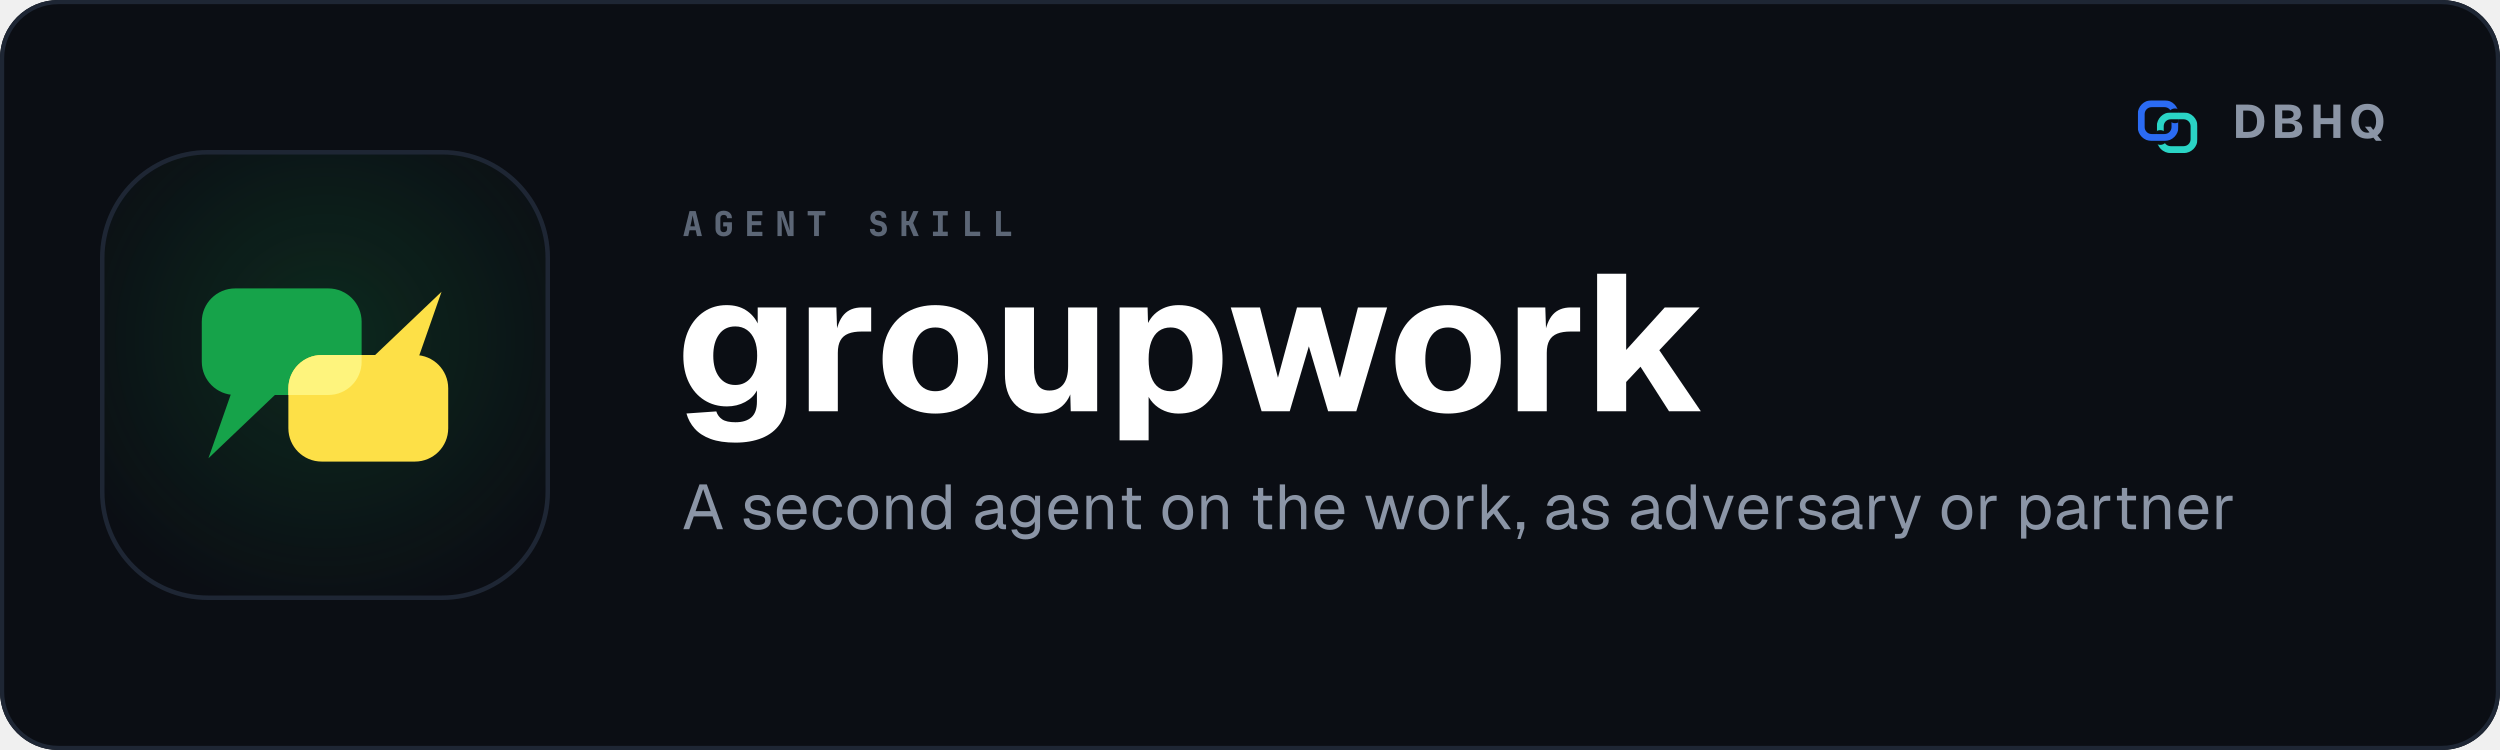
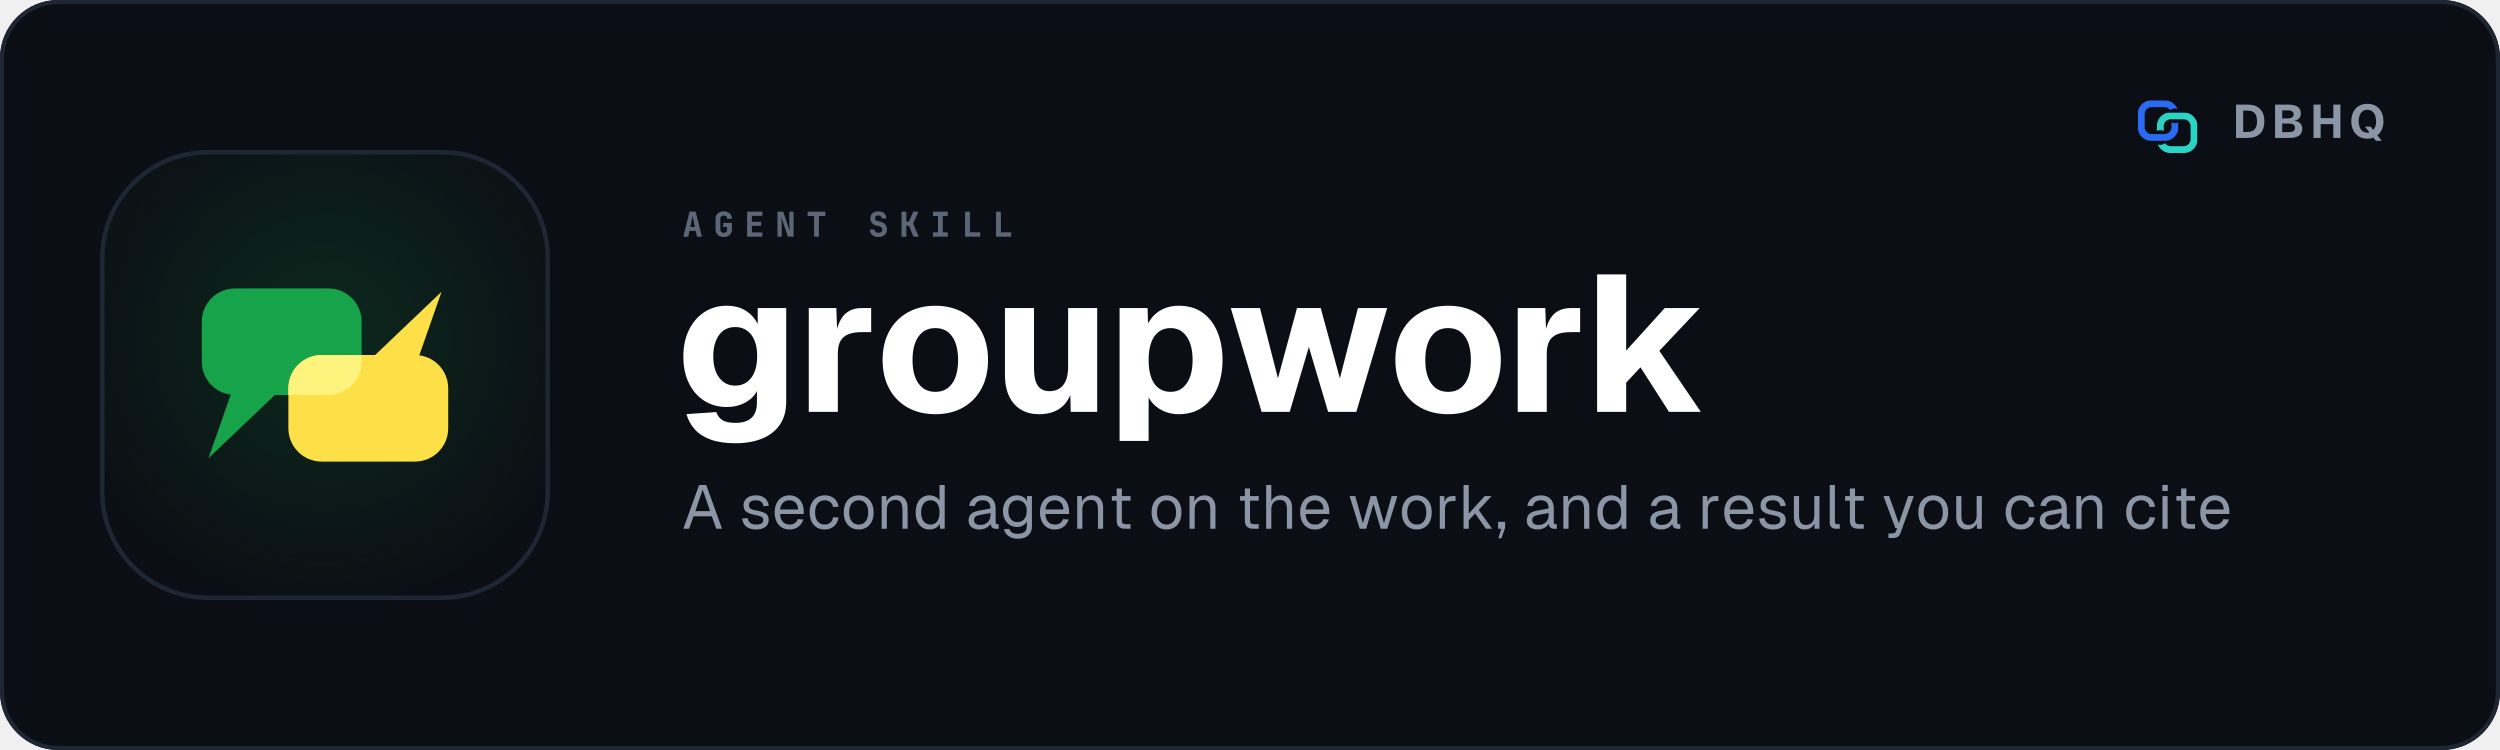
<svg xmlns="http://www.w3.org/2000/svg" viewBox="0 0 1200 360" width="1200" height="360">
  <path d="M28,0 H1172 A28,28 0 0 1 1200,28 V332 A28,28 0 0 1 1172,360 H28 A28,28 0 0 1 0,332 V28 A28,28 0 0 1 28,0 Z" fill="#0B0E14" />
  <path d="M28,1 H1172 A27,27 0 0 1 1199,28 V332 A27,27 0 0 1 1172,359 H28 A27,27 0 0 1 1,332 V28 A27,27 0 0 1 28,1 Z" fill="none" stroke="#1E2634" stroke-width="2" />
  <g transform="translate(48,72.0) scale(1.08)">
    <defs>
      <radialGradient id="bloom-7274" cx="0.5" cy="0.42" r="0.62">
        <stop offset="0" stop-color="#16A34A" stop-opacity="0.184" />
        <stop offset="1" stop-color="#16A34A" stop-opacity="0" />
      </radialGradient>
    </defs>
    <path d="M48,0 H152 A48,48 0 0 1 200,48 V152 A48,48 0 0 1 152,200 H48 A48,48 0 0 1 0,152 V48 A48,48 0 0 1 48,0 Z" fill="#0B0E14" />
    <path d="M48,0 H152 A48,48 0 0 1 200,48 V152 A48,48 0 0 1 152,200 H48 A48,48 0 0 1 0,152 V48 A48,48 0 0 1 48,0 Z" fill="url(#bloom-7274)" />
    <path d="M48,1 H152 A47,47 0 0 1 199,48 V152 A47,47 0 0 1 152,199 H48 A47,47 0 0 1 1,152 V48 A47,47 0 0 1 48,1 Z" fill="none" stroke="#1E2634" stroke-width="2" />
    <g transform="translate(26.0,26.0) scale(0.74)">
      <defs>
        <clipPath id="clip-7274">
          <path d="M46,48 H102 A20,20 0 0 1 122,68 V92 A20,20 0 0 1 102,112 H46 A20,20 0 0 1 26,92 V68 A20,20 0 0 1 46,48 Z" />
          <path d="M44,110 H72 L30,150 Z" />
        </clipPath>
      </defs>
      <g>
        <g fill="#16A34A">
          <path d="M46,48 H102 A20,20 0 0 1 122,68 V92 A20,20 0 0 1 102,112 H46 A20,20 0 0 1 26,92 V68 A20,20 0 0 1 46,48 Z" />
          <path d="M44,110 H72 L30,150 Z" />
        </g>
      </g>
      <g fill="#FDE047">
        <path d="M98,88 H154 A20,20 0 0 1 174,108 V132 A20,20 0 0 1 154,152 H98 A20,20 0 0 1 78,132 V108 A20,20 0 0 1 98,88 Z" />
        <path d="M128,90 H156 L170,50 Z" />
      </g>
      <g clip-path="url(#clip-7274)">
        <g fill="#FEF47D">
          <path d="M98,88 H154 A20,20 0 0 1 174,108 V132 A20,20 0 0 1 154,152 H98 A20,20 0 0 1 78,132 V108 A20,20 0 0 1 98,88 Z" />
          <path d="M128,90 H156 L170,50 Z" />
        </g>
      </g>
    </g>
  </g>
-   <g transform="translate(328,113.3)">
+   <g transform="translate(328,113.6)">
    <g fill="#5C6676" transform="translate(-0.473,0) scale(0.01644,-0.01644)">
      <g transform="translate(0.00,0)">
        <path d="M28.766 0 209.423 730H389.029L571.234 0H427.573L390.615 169.368H209.535L172.577 0ZM233.481 282.74H365.67L327.506 466.122Q319.151 508.038 311.425 546.367Q303.699 584.695 300 604.49Q296.301 584.695 289.425 546.791Q282.548 508.887 273.343 467.122Z" />
      </g>
      <g transform="translate(904.17,0)">
        <path d="M304.425 -10Q232.054 -10 178.034 17.123Q124.013 44.247 94.115 93.446Q64.218 142.644 64.218 208.494V521.506Q64.218 588.356 94.115 637.054Q124.013 685.753 178.034 712.877Q232.054 740 304.425 740Q376.795 740 430.316 712.801Q483.837 685.603 513.659 637.096Q543.481 588.59 543.481 521.506H402.519Q402.519 568.218 376.656 592.799Q350.793 617.381 303.842 617.381Q256.891 617.381 231.035 592.702Q205.18 568.023 205.18 521.657V208.494Q205.18 162.697 231.035 137.583Q256.891 112.468 303.842 112.468Q350.793 112.468 376.656 137.583Q402.519 162.697 402.519 208.494V281.314H288.494V401.535H543.481V208.494Q543.481 142.442 513.659 93.42Q483.837 44.397 430.316 17.199Q376.795 -10 304.425 -10Z" />
      </g>
      <g transform="translate(1808.33,0)">
        <path d="M83.013 0V730H528.494V607.23H221.276V433.891H493.494V316.519H221.276V122.77H528.494V0Z" />
      </g>
      <g transform="translate(2712.50,0)">
        <path d="M64.519 0V730H231.234L425.356 155.962Q422.506 191.154 418.732 237.847Q414.958 284.539 412.609 331.834Q410.26 379.129 410.26 413.43V730H535.481V0H368.766L176.494 574.038Q179.343 543.243 182.192 500.373Q185.042 457.503 187.391 413.181Q189.74 368.858 189.74 333.557V0Z" />
      </g>
      <g transform="translate(3616.67,0)">
        <path d="M229.519 0V602.984H42.26V730H557.74V602.984H370.481V0Z" />
      </g>
      <g transform="translate(4520.83,0)">
        <path d="" />
      </g>
      <g transform="translate(5425.00,0)">
        <path d="M302.301 -10Q226.356 -10 169.609 16.699Q112.862 43.397 81.814 92.596Q50.766 141.795 50.766 208.494H188.33Q188.33 164.481 219.261 138.475Q250.192 112.468 302.301 112.468Q353.26 112.468 382.191 137.851Q411.122 163.234 411.122 205.096Q411.122 238.054 392.293 263.76Q373.465 289.465 337.109 298.067L244.795 320.573Q161.356 340.573 112.513 397.17Q63.67 453.766 63.67 532.26Q63.67 596.205 91.793 642.753Q119.917 689.301 172.437 714.651Q224.958 740 296.151 740Q368.343 740 420.939 714.651Q473.535 689.301 502.659 642.828Q531.782 596.356 531.782 533.41H394.218Q394.218 573.218 367.862 596.224Q341.506 619.23 296.151 619.23Q251.644 619.23 226.289 596.649Q200.933 574.067 200.933 536.808Q200.933 506.151 219.46 486.569Q237.987 466.987 271.891 458.535L367.205 435.878Q451.247 416.728 500.24 354.433Q549.234 292.138 549.234 205.096Q549.234 140.247 519.186 91.548Q489.138 42.849 433.542 16.425Q377.946 -10 302.301 -10Z" />
      </g>
      <g transform="translate(6329.17,0)">
        <path d="M69.067 0V730H210.029V439.782H285.753L413.779 730H566.138L409.77 383.946L572.74 0H417.929L286.151 316.615H210.029V0Z" />
      </g>
      <g transform="translate(7233.33,0)">
        <path d="M83.766 0V127.016H229.368V602.984H83.766V730H516.234V602.984H370.632V127.016H516.234V0Z" />
      </g>
      <g transform="translate(8137.50,0)">
        <path d="M117.26 0V730H258.221V127.016H558.494V0Z" />
      </g>
      <g transform="translate(9041.67,0)">
        <path d="M117.26 0V730H258.221V127.016H558.494V0Z" />
      </g>
    </g>
  </g>
-   <g transform="translate(328,197.4)">
+   <g transform="translate(328,197.7)">
    <g fill="#FFFFFF" transform="translate(-3.421,0) scale(0.09296,-0.09296)">
      <g transform="translate(0.00,0)">
        <path d="M306.199 -162Q229.4 -162 177.7 -143.0Q126 -124 95.6 -89.9Q65.2 -55.8 53 -11.6L206.998 -0.8Q215.398 -27 237.498 -41.901Q259.598 -56.801 306.199 -56.801Q359.6 -56.801 388.2 -31.401Q416.801 -6.001 416.801 49.599V107.401Q397.801 70.2 355.801 47.6Q313.801 25 261.801 25Q196 25 145 57.4Q94 89.8 65.4 148.4Q36.8 207 36.8 285.6Q36.8 362.8 65.2 421.8Q93.6 480.8 144.2 514.4Q194.8 548 260.2 548Q319.2 548 359.8 522Q400.401 496 420.801 453.2V536H567.998V52.799Q567.998 -18.8 534.898 -66.6Q501.798 -114.4 442.898 -138.2Q383.999 -162 306.199 -162ZM304.799 135.599Q356.6 135.599 387.1 175.599Q417.6 215.599 418 286.8Q418.401 334 404.7 367.8Q391 401.601 365.5 419.801Q339.999 438.001 304.799 438.001Q250.998 438.001 221.198 396.801Q191.398 355.6 191.398 286.8Q191.398 217.399 222.198 176.499Q252.998 135.599 304.799 135.599Z" />
      </g>
      <g transform="translate(618.94,0)">
        <path d="M65.601 0V536H207.998L213.198 380.401L201.598 382.801Q214.598 464 247.798 500Q280.998 536 339.398 536H387.798V411.602H338.598Q296.798 411.602 269.698 400.701Q242.598 389.801 229.098 365.801Q215.598 341.801 215.598 301.401V0Z" />
      </g>
      <g transform="translate(1028.88,0)">
        <path d="M309.199 -12Q227.199 -12 165.9 22.6Q104.6 57.2 70.7 120.3Q36.8 183.4 36.8 268Q36.8 353 70.7 415.6Q104.6 478.2 165.9 513.1Q227.199 548 309.199 548Q391.199 548 452.298 513.1Q513.398 478.2 547.298 415.6Q581.198 353 581.198 268Q581.198 183.4 547.298 120.3Q513.398 57.2 452.298 22.6Q391.199 -12 309.199 -12ZM309.199 103.399Q365.4 103.399 396 146.599Q426.601 189.799 426.601 268Q426.601 345.6 396 389.101Q365.4 432.601 309.199 432.601Q252.998 432.601 222.198 389.101Q191.398 345.6 191.398 268Q191.398 189.799 222.198 146.599Q252.998 103.399 309.199 103.399Z" />
      </g>
      <g transform="translate(1631.82,0)">
        <path d="M242 -12Q159.401 -12 112.501 41.5Q65.601 95 65.601 190.8V536H215.598V226.399Q215.598 164.399 234.998 135.698Q254.399 106.998 295.199 106.998Q341.4 106.998 366.6 138.499Q391.801 169.999 391.801 233.199V536H541.798V0H405.4L401.201 154.399L419.6 150.399Q408.4 69.8 363.4 28.9Q318.4 -12 242 -12Z" />
      </g>
      <g transform="translate(2223.76,0)">
        <path d="M65.601 -150V536H210.198L213.398 422.6L200.798 428Q220.798 486.4 265.798 517.2Q310.798 548 371.198 548Q445.998 548 496.198 510.8Q546.398 473.6 571.798 410.3Q597.198 347 597.198 268Q597.198 189.6 571.498 126Q545.798 62.4 495.298 25.2Q444.798 -12 369.998 -12Q330.798 -12 296.798 2.3Q262.798 16.6 238.298 42.8Q213.798 69 202.998 104.8L215.598 112.8V-150ZM328.999 103.399Q381.8 103.399 412.2 147.299Q442.601 191.199 442.601 268Q442.601 344.801 412.2 388.701Q381.8 432.601 328.999 432.601Q293.799 432.601 268.399 414.201Q242.998 395.801 229.298 359.001Q215.598 322.2 215.598 268Q215.598 213.799 229.098 176.999Q242.598 140.199 268.199 121.799Q293.799 103.399 328.999 103.399Z" />
      </g>
      <g transform="translate(2842.70,0)">
        <path d="M180 0 20.8 536H171.598L264.399 173.197L362.8 536H485.199L584.2 173.197L677.401 536H828.199L668.999 0H523.4L423.999 335.203L325.199 0Z" />
      </g>
      <g transform="translate(3676.64,0)">
        <path d="M309.199 -12Q227.199 -12 165.9 22.6Q104.6 57.2 70.7 120.3Q36.8 183.4 36.8 268Q36.8 353 70.7 415.6Q104.6 478.2 165.9 513.1Q227.199 548 309.199 548Q391.199 548 452.298 513.1Q513.398 478.2 547.298 415.6Q581.198 353 581.198 268Q581.198 183.4 547.298 120.3Q513.398 57.2 452.298 22.6Q391.199 -12 309.199 -12ZM309.199 103.399Q365.4 103.399 396 146.599Q426.601 189.799 426.601 268Q426.601 345.6 396 389.101Q365.4 432.601 309.199 432.601Q252.998 432.601 222.198 389.101Q191.398 345.6 191.398 268Q191.398 189.799 222.198 146.599Q252.998 103.399 309.199 103.399Z" />
      </g>
      <g transform="translate(4279.58,0)">
        <path d="M65.601 0V536H207.998L213.198 380.401L201.598 382.801Q214.598 464 247.798 500Q280.998 536 339.398 536H387.798V411.602H338.598Q296.798 411.602 269.698 400.701Q242.598 389.801 229.098 365.801Q215.598 341.801 215.598 301.401V0Z" />
      </g>
      <g transform="translate(4689.52,0)">
        <path d="M65.601 0V710H215.598V316.397L414.8 536H595.198L386.797 315.2L601.198 0H436.8L289.599 230.001L215.598 151.199V0Z" />
      </g>
    </g>
  </g>
-   <g transform="translate(328,254.0)">
-     <g fill="#8B95A6" transform="translate(-0.606,0) scale(0.03028,-0.03028)">
+   <g transform="translate(328,253.8)">
+     <g fill="#8B95A6" transform="translate(-0.592,0) scale(0.02958,-0.02958)">
      <g transform="translate(0.00,0)">
        <path d="M20 0 276 710H392L648 0H554L483 202H185L114 0ZM214 286H454L334 635Z" />
      </g>
-       <g transform="translate(674.60,0)">
-         <path d="" />
-       </g>
-       <g transform="translate(931.21,0)">
+       <g transform="translate(674.76,0)">
+         <path d="" />
+       </g>
+       <g transform="translate(931.52,0)">
        <path d="M273 -12Q200 -12 150.5 11.0Q101 34 74.5 74.5Q48 115 44 167L132 173Q140 125 171.5 96.5Q203 68 273 68Q327 68 356.5 85.5Q386 103 386 142Q386 163 376.5 177.0Q367 191 339.0 201.5Q311 212 257 222Q183 236 141.0 257.0Q99 278 82.0 308.0Q65 338 65 380Q65 451 117.5 496.5Q170 542 266 542Q336 542 380.5 517.5Q425 493 448.0 454.0Q471 415 476 372L388 366Q386 391 373.0 413.0Q360 435 334.0 448.5Q308 462 264 462Q207 462 180.0 440.0Q153 418 153 384Q153 358 163.5 341.5Q174 325 200.5 314.5Q227 304 273 296Q351 283 395.0 263.0Q439 243 456.5 213.5Q474 184 474 142Q474 69 417.5 28.5Q361 -12 273 -12Z" />
      </g>
-       <g transform="translate(1457.81,0)">
-         <path d="M287 -12Q212 -12 157.5 22.0Q103 56 73.5 118.5Q44 181 44 265Q44 349 73.5 411.0Q103 473 156.5 507.5Q210 542 283 542Q352 542 405.0 509.5Q458 477 487.5 415.0Q517 353 517 264V239H132Q137 154 177.5 111.0Q218 68 287 68Q339 68 372.5 92.5Q406 117 419 157L509 150Q488 79 429.5 33.5Q371 -12 287 -12ZM132 313H425Q419 390 380.5 426.0Q342 462 283 462Q222 462 182.5 424.5Q143 387 132 313Z" />
-       </g>
-       <g transform="translate(2025.42,0)">
+       <g transform="translate(1458.29,0)">
+         <path d="M287 -12Q212 -12 157.5 22.0Q103 56 73.5 118.5Q44 181 44 265Q44 349 73.5 411.0Q103 473 156.5 507.5Q210 542 283 542Q352 542 405.0 509.5Q458 477 487.5 415.0Q517 353 517 264V239H132Q137 154 177.5 111.0Q218 68 287 68Q339 68 372.5 92.5Q406 117 419 157L509 150Q488 79 429.5 33.5Q371 -12 287 -12ZM132 313H425Q419 390 380.5 426.0Q342 462 283 462Q222 462 182.5 424.5Q143 387 132 313Z" />
+       </g>
+       <g transform="translate(2026.05,0)">
        <path d="M287 -12Q213 -12 158.5 22.0Q104 56 74.0 118.5Q44 181 44 265Q44 349 74.0 411.0Q104 473 158.5 507.5Q213 542 287 542Q348 542 395.5 520.5Q443 499 473.0 458.0Q503 417 512 358L424 352Q415 405 378.0 433.5Q341 462 287 462Q214 462 173.0 409.5Q132 357 132 265Q132 173 173.0 120.5Q214 68 287 68Q341 68 378.0 98.0Q415 128 424 188L512 182Q503 123 473.0 79.5Q443 36 395.5 12.0Q348 -12 287 -12Z" />
      </g>
-       <g transform="translate(2578.02,0)">
+       <g transform="translate(2578.81,0)">
        <path d="M287 -12Q214 -12 159.0 22.0Q104 56 74.0 118.5Q44 181 44 265Q44 350 74.0 412.0Q104 474 159.0 508.0Q214 542 287 542Q360 542 414.5 508.0Q469 474 499.0 412.0Q529 350 529 265Q529 181 499.0 118.5Q469 56 414.5 22.0Q360 -12 287 -12ZM287 68Q360 68 400.5 120.5Q441 173 441 265Q441 357 400.5 409.5Q360 462 287 462Q214 462 173.0 409.5Q132 357 132 265Q132 173 173.0 120.5Q214 68 287 68Z" />
      </g>
-       <g transform="translate(3157.63,0)">
-         <path d="M80 0V530H157L160 395L150 404Q160 451 185.0 481.5Q210 512 245.5 527.0Q281 542 322 542Q383 542 422.5 515.0Q462 488 481.5 442.5Q501 397 501 341V0H417V317Q417 366 405.5 399.5Q394 433 369.0 450.5Q344 468 304 468Q243 468 203.5 429.5Q164 391 164 317V0Z" />
-       </g>
-       <g transform="translate(3745.23,0)">
+       <g transform="translate(3158.57,0)">
+         <path d="M80 0V530H157L160 395L150 404Q160 451 185.0 481.5Q210 512 245.5 527.0Q281 542 322 542Q383 542 422.5 515.0Q462 488 481.5 442.5Q501 397 501 341V0H417V317Q417 366 405.5 399.5Q394 433 369.0 450.5Q344 468 304 468Q243 468 203.5 429.5Q164 391 164 317V0Z" />
+       </g>
+       <g transform="translate(3746.33,0)">
        <path d="M268 -12Q199 -12 148.5 22.0Q98 56 71.0 118.0Q44 180 44 265Q44 350 71.0 412.0Q98 474 148.5 508.0Q199 542 268 542Q321 542 365.0 519.5Q409 497 431 456V710H515V0H439L436 80Q414 37 369.0 12.5Q324 -12 268 -12ZM285 68Q332 68 364.5 92.0Q397 116 414.0 160.5Q431 205 431 265Q431 327 414.0 371.0Q397 415 364.5 438.5Q332 462 285 462Q215 462 173.5 409.5Q132 357 132 265Q132 174 173.5 121.0Q215 68 285 68Z" />
      </g>
-       <g transform="translate(4346.84,0)">
-         <path d="" />
-       </g>
-       <g transform="translate(4603.44,0)">
+       <g transform="translate(4348.10,0)">
+         <path d="" />
+       </g>
+       <g transform="translate(4604.86,0)">
        <path d="M223 -12Q141 -12 92.5 26.0Q44 64 44 132Q44 200 84.0 239.0Q124 278 211 294L399 329Q399 396 367.5 429.0Q336 462 273 462Q218 462 186.0 437.5Q154 413 142 367L53 374Q68 449 125.5 495.5Q183 542 273 542Q375 542 429.0 484.5Q483 427 483 326V107Q483 89 489.5 81.5Q496 74 511 74H532V0Q528 -1 519.0 -1.5Q510 -2 500 -2Q464 -2 441.5 9.5Q419 21 409.0 45.5Q399 70 399 110L409 108Q402 74 375.0 46.5Q348 19 308.0 3.5Q268 -12 223 -12ZM231 62Q284 62 321.5 82.5Q359 103 379.0 138.5Q399 174 399 218V256L227 224Q173 214 152.5 193.5Q132 173 132 140Q132 103 158.5 82.5Q185 62 231 62Z" />
      </g>
-       <g transform="translate(5161.05,0)">
+       <g transform="translate(5162.62,0)">
        <path d="M281 -162Q224 -162 178.0 -143.0Q132 -124 101.0 -89.0Q70 -54 59 -8L147 -2Q159 -39 189.5 -60.5Q220 -82 281 -82Q353 -82 391.5 -53.0Q430 -24 430 34V120Q411 78 369.0 53.0Q327 28 275 28Q208 28 155.5 61.0Q103 94 73.5 152.0Q44 210 44 285Q44 361 73.0 418.5Q102 476 153.5 509.0Q205 542 271 542Q327 542 371.5 516.0Q416 490 434 446V530H514V36Q514 -26 486.0 -70.5Q458 -115 406.0 -138.5Q354 -162 281 -162ZM279 108Q347 108 388.0 155.5Q429 203 430 285Q431 340 412.5 379.5Q394 419 359.5 440.5Q325 462 279 462Q209 462 170.5 414.5Q132 367 132 285Q132 203 171.5 155.5Q211 108 279 108Z" />
      </g>
-       <g transform="translate(5761.65,0)">
-         <path d="M287 -12Q212 -12 157.5 22.0Q103 56 73.5 118.5Q44 181 44 265Q44 349 73.5 411.0Q103 473 156.5 507.5Q210 542 283 542Q352 542 405.0 509.5Q458 477 487.5 415.0Q517 353 517 264V239H132Q137 154 177.5 111.0Q218 68 287 68Q339 68 372.5 92.5Q406 117 419 157L509 150Q488 79 429.5 33.5Q371 -12 287 -12ZM132 313H425Q419 390 380.5 426.0Q342 462 283 462Q222 462 182.5 424.5Q143 387 132 313Z" />
-       </g>
-       <g transform="translate(6329.26,0)">
-         <path d="M80 0V530H157L160 395L150 404Q160 451 185.0 481.5Q210 512 245.5 527.0Q281 542 322 542Q383 542 422.5 515.0Q462 488 481.5 442.5Q501 397 501 341V0H417V317Q417 366 405.5 399.5Q394 433 369.0 450.5Q344 468 304 468Q243 468 203.5 429.5Q164 391 164 317V0Z" />
-       </g>
-       <g transform="translate(6916.86,0)">
+       <g transform="translate(5763.38,0)">
+         <path d="M287 -12Q212 -12 157.5 22.0Q103 56 73.5 118.5Q44 181 44 265Q44 349 73.5 411.0Q103 473 156.5 507.5Q210 542 283 542Q352 542 405.0 509.5Q458 477 487.5 415.0Q517 353 517 264V239H132Q137 154 177.5 111.0Q218 68 287 68Q339 68 372.5 92.5Q406 117 419 157L509 150Q488 79 429.5 33.5Q371 -12 287 -12ZM132 313H425Q419 390 380.5 426.0Q342 462 283 462Q222 462 182.5 424.5Q143 387 132 313Z" />
+       </g>
+       <g transform="translate(6331.14,0)">
+         <path d="M80 0V530H157L160 395L150 404Q160 451 185.0 481.5Q210 512 245.5 527.0Q281 542 322 542Q383 542 422.5 515.0Q462 488 481.5 442.5Q501 397 501 341V0H417V317Q417 366 405.5 399.5Q394 433 369.0 450.5Q344 468 304 468Q243 468 203.5 429.5Q164 391 164 317V0Z" />
+       </g>
+       <g transform="translate(6918.90,0)">
        <path d="M274 0Q202 0 167.5 33.0Q133 66 133 136V654H217V138Q217 102 233.0 88.0Q249 74 282 74H358V0ZM55 456V530H358V456Z" />
      </g>
-       <g transform="translate(7315.47,0)">
-         <path d="" />
-       </g>
-       <g transform="translate(7572.07,0)">
+       <g transform="translate(7317.67,0)">
+         <path d="" />
+       </g>
+       <g transform="translate(7574.43,0)">
        <path d="M287 -12Q214 -12 159.0 22.0Q104 56 74.0 118.5Q44 181 44 265Q44 350 74.0 412.0Q104 474 159.0 508.0Q214 542 287 542Q360 542 414.5 508.0Q469 474 499.0 412.0Q529 350 529 265Q529 181 499.0 118.5Q469 56 414.5 22.0Q360 -12 287 -12ZM287 68Q360 68 400.5 120.5Q441 173 441 265Q441 357 400.5 409.5Q360 462 287 462Q214 462 173.0 409.5Q132 357 132 265Q132 173 173.0 120.5Q214 68 287 68Z" />
      </g>
-       <g transform="translate(8151.67,0)">
-         <path d="M80 0V530H157L160 395L150 404Q160 451 185.0 481.5Q210 512 245.5 527.0Q281 542 322 542Q383 542 422.5 515.0Q462 488 481.5 442.5Q501 397 501 341V0H417V317Q417 366 405.5 399.5Q394 433 369.0 450.5Q344 468 304 468Q243 468 203.5 429.5Q164 391 164 317V0Z" />
-       </g>
-       <g transform="translate(8739.28,0)">
-         <path d="" />
-       </g>
-       <g transform="translate(8995.88,0)">
+       <g transform="translate(8154.19,0)">
+         <path d="M80 0V530H157L160 395L150 404Q160 451 185.0 481.5Q210 512 245.5 527.0Q281 542 322 542Q383 542 422.5 515.0Q462 488 481.5 442.5Q501 397 501 341V0H417V317Q417 366 405.5 399.5Q394 433 369.0 450.5Q344 468 304 468Q243 468 203.5 429.5Q164 391 164 317V0Z" />
+       </g>
+       <g transform="translate(8741.95,0)">
+         <path d="" />
+       </g>
+       <g transform="translate(8998.71,0)">
        <path d="M274 0Q202 0 167.5 33.0Q133 66 133 136V654H217V138Q217 102 233.0 88.0Q249 74 282 74H358V0ZM55 456V530H358V456Z" />
      </g>
-       <g transform="translate(9394.49,0)">
+       <g transform="translate(9397.48,0)">
        <path d="M80 0V710H164V413L154 415Q164 459 188.0 487.0Q212 515 247.0 528.5Q282 542 324 542Q381 542 420.5 516.5Q460 491 480.5 445.5Q501 400 501 341V0H417V317Q417 394 389.5 431.0Q362 468 306 468Q242 468 203.0 429.0Q164 390 164 316V0Z" />
      </g>
-       <g transform="translate(9982.09,0)">
-         <path d="M287 -12Q212 -12 157.5 22.0Q103 56 73.5 118.5Q44 181 44 265Q44 349 73.5 411.0Q103 473 156.5 507.5Q210 542 283 542Q352 542 405.0 509.5Q458 477 487.5 415.0Q517 353 517 264V239H132Q137 154 177.5 111.0Q218 68 287 68Q339 68 372.5 92.5Q406 117 419 157L509 150Q488 79 429.5 33.5Q371 -12 287 -12ZM132 313H425Q419 390 380.5 426.0Q342 462 283 462Q222 462 182.5 424.5Q143 387 132 313Z" />
-       </g>
-       <g transform="translate(10549.70,0)">
-         <path d="" />
-       </g>
-       <g transform="translate(10806.30,0)">
+       <g transform="translate(9985.24,0)">
+         <path d="M287 -12Q212 -12 157.5 22.0Q103 56 73.5 118.5Q44 181 44 265Q44 349 73.5 411.0Q103 473 156.5 507.5Q210 542 283 542Q352 542 405.0 509.5Q458 477 487.5 415.0Q517 353 517 264V239H132Q137 154 177.5 111.0Q218 68 287 68Q339 68 372.5 92.5Q406 117 419 157L509 150Q488 79 429.5 33.5Q371 -12 287 -12ZM132 313H425Q419 390 380.5 426.0Q342 462 283 462Q222 462 182.5 424.5Q143 387 132 313Z" />
+       </g>
+       <g transform="translate(10553.00,0)">
+         <path d="" />
+       </g>
+       <g transform="translate(10809.76,0)">
        <path d="M186 0 22 530H114L238 88L364 530H454L580 88L705 530H797L633 0H527L409 403L291 0Z" />
      </g>
-       <g transform="translate(11631.91,0)">
+       <g transform="translate(11635.52,0)">
        <path d="M287 -12Q214 -12 159.0 22.0Q104 56 74.0 118.5Q44 181 44 265Q44 350 74.0 412.0Q104 474 159.0 508.0Q214 542 287 542Q360 542 414.5 508.0Q469 474 499.0 412.0Q529 350 529 265Q529 181 499.0 118.5Q469 56 414.5 22.0Q360 -12 287 -12ZM287 68Q360 68 400.5 120.5Q441 173 441 265Q441 357 400.5 409.5Q360 462 287 462Q214 462 173.0 409.5Q132 357 132 265Q132 173 173.0 120.5Q214 68 287 68Z" />
      </g>
-       <g transform="translate(12211.51,0)">
+       <g transform="translate(12215.29,0)">
        <path d="M80 0V530H154L158 396L150 399Q160 467 193.5 498.5Q227 530 283 530H335V450H284Q244 450 217.5 435.5Q191 421 177.5 392.5Q164 364 164 320V0Z" />
      </g>
-       <g transform="translate(12597.12,0)">
+       <g transform="translate(12601.05,0)">
        <path d="M80 0V710H164V245L422 530H534L325 305L543 0H441L268 248L164 138V0Z" />
      </g>
-       <g transform="translate(13193.72,0)">
+       <g transform="translate(13197.81,0)">
        <path d="M47 -156 95 0H44V113H157V14L97 -156Z" />
      </g>
-       <g transform="translate(13401.33,0)">
-         <path d="" />
-       </g>
-       <g transform="translate(13657.93,0)">
+       <g transform="translate(13405.57,0)">
+         <path d="" />
+       </g>
+       <g transform="translate(13662.33,0)">
        <path d="M223 -12Q141 -12 92.5 26.0Q44 64 44 132Q44 200 84.0 239.0Q124 278 211 294L399 329Q399 396 367.5 429.0Q336 462 273 462Q218 462 186.0 437.5Q154 413 142 367L53 374Q68 449 125.5 495.5Q183 542 273 542Q375 542 429.0 484.5Q483 427 483 326V107Q483 89 489.5 81.5Q496 74 511 74H532V0Q528 -1 519.0 -1.5Q510 -2 500 -2Q464 -2 441.5 9.5Q419 21 409.0 45.5Q399 70 399 110L409 108Q402 74 375.0 46.5Q348 19 308.0 3.5Q268 -12 223 -12ZM231 62Q284 62 321.5 82.5Q359 103 379.0 138.5Q399 174 399 218V256L227 224Q173 214 152.5 193.5Q132 173 132 140Q132 103 158.5 82.5Q185 62 231 62Z" />
      </g>
-       <g transform="translate(14215.53,0)">
+       <g transform="translate(14220.10,0)">
+         <path d="M80 0V530H157L160 395L150 404Q160 451 185.0 481.5Q210 512 245.5 527.0Q281 542 322 542Q383 542 422.5 515.0Q462 488 481.5 442.5Q501 397 501 341V0H417V317Q417 366 405.5 399.5Q394 433 369.0 450.5Q344 468 304 468Q243 468 203.5 429.5Q164 391 164 317V0Z" />
+       </g>
+       <g transform="translate(14807.86,0)">
+         <path d="M268 -12Q199 -12 148.5 22.0Q98 56 71.0 118.0Q44 180 44 265Q44 350 71.0 412.0Q98 474 148.5 508.0Q199 542 268 542Q321 542 365.0 519.5Q409 497 431 456V710H515V0H439L436 80Q414 37 369.0 12.5Q324 -12 268 -12ZM285 68Q332 68 364.5 92.0Q397 116 414.0 160.5Q431 205 431 265Q431 327 414.0 371.0Q397 415 364.5 438.5Q332 462 285 462Q215 462 173.5 409.5Q132 357 132 265Q132 174 173.5 121.0Q215 68 285 68Z" />
+       </g>
+       <g transform="translate(15409.62,0)">
+         <path d="" />
+       </g>
+       <g transform="translate(15666.38,0)">
+         <path d="M223 -12Q141 -12 92.5 26.0Q44 64 44 132Q44 200 84.0 239.0Q124 278 211 294L399 329Q399 396 367.5 429.0Q336 462 273 462Q218 462 186.0 437.5Q154 413 142 367L53 374Q68 449 125.5 495.5Q183 542 273 542Q375 542 429.0 484.5Q483 427 483 326V107Q483 89 489.5 81.5Q496 74 511 74H532V0Q528 -1 519.0 -1.5Q510 -2 500 -2Q464 -2 441.5 9.5Q419 21 409.0 45.5Q399 70 399 110L409 108Q402 74 375.0 46.5Q348 19 308.0 3.5Q268 -12 223 -12ZM231 62Q284 62 321.5 82.5Q359 103 379.0 138.5Q399 174 399 218V256L227 224Q173 214 152.5 193.5Q132 173 132 140Q132 103 158.5 82.5Q185 62 231 62Z" />
+       </g>
+       <g transform="translate(16224.14,0)">
+         <path d="" />
+       </g>
+       <g transform="translate(16480.90,0)">
+         <path d="M80 0V530H154L158 396L150 399Q160 467 193.5 498.5Q227 530 283 530H335V450H284Q244 450 217.5 435.5Q191 421 177.5 392.5Q164 364 164 320V0Z" />
+       </g>
+       <g transform="translate(16866.67,0)">
+         <path d="M287 -12Q212 -12 157.5 22.0Q103 56 73.5 118.5Q44 181 44 265Q44 349 73.5 411.0Q103 473 156.5 507.5Q210 542 283 542Q352 542 405.0 509.5Q458 477 487.5 415.0Q517 353 517 264V239H132Q137 154 177.5 111.0Q218 68 287 68Q339 68 372.5 92.5Q406 117 419 157L509 150Q488 79 429.5 33.5Q371 -12 287 -12ZM132 313H425Q419 390 380.5 426.0Q342 462 283 462Q222 462 182.5 424.5Q143 387 132 313Z" />
+       </g>
+       <g transform="translate(17434.43,0)">
        <path d="M273 -12Q200 -12 150.5 11.0Q101 34 74.5 74.5Q48 115 44 167L132 173Q140 125 171.5 96.5Q203 68 273 68Q327 68 356.5 85.5Q386 103 386 142Q386 163 376.5 177.0Q367 191 339.0 201.5Q311 212 257 222Q183 236 141.0 257.0Q99 278 82.0 308.0Q65 338 65 380Q65 451 117.5 496.5Q170 542 266 542Q336 542 380.5 517.5Q425 493 448.0 454.0Q471 415 476 372L388 366Q386 391 373.0 413.0Q360 435 334.0 448.5Q308 462 264 462Q207 462 180.0 440.0Q153 418 153 384Q153 358 163.5 341.5Q174 325 200.5 314.5Q227 304 273 296Q351 283 395.0 263.0Q439 243 456.5 213.5Q474 184 474 142Q474 69 417.5 28.5Q361 -12 273 -12Z" />
      </g>
-       <g transform="translate(14742.14,0)">
-         <path d="" />
-       </g>
-       <g transform="translate(14998.74,0)">
+       <g transform="translate(17961.19,0)">
+         <path d="M254 -12Q175 -12 127.5 41.5Q80 95 80 189V530H164V212Q164 135 191.5 98.5Q219 62 276 62Q339 62 375.0 102.5Q411 143 411 214V530H495V0H415V131L428 124Q412 59 367.0 23.5Q322 -12 254 -12Z" />
+       </g>
+       <g transform="translate(18542.95,0)">
+         <path d="M184 0Q138 0 109.0 24.0Q80 48 80 100V710H164V107Q164 91 172.5 82.5Q181 74 197 74H243V0Z" />
+       </g>
+       <g transform="translate(18816.71,0)">
+         <path d="M274 0Q202 0 167.5 33.0Q133 66 133 136V654H217V138Q217 102 233.0 88.0Q249 74 282 74H358V0ZM55 456V530H358V456Z" />
+       </g>
+       <g transform="translate(19215.48,0)">
+         <path d="" />
+       </g>
+       <g transform="translate(19472.24,0)">
+         <path d="M103 -150V-76H164Q192 -76 205.5 -67.5Q219 -59 226 -40L245 10H216L22 530H114L272 88L423 530H515L300 -67Q285 -110 255.0 -130.0Q225 -150 172 -150Z" />
+       </g>
+       <g transform="translate(20016.00,0)">
+         <path d="M287 -12Q214 -12 159.0 22.0Q104 56 74.0 118.5Q44 181 44 265Q44 350 74.0 412.0Q104 474 159.0 508.0Q214 542 287 542Q360 542 414.5 508.0Q469 474 499.0 412.0Q529 350 529 265Q529 181 499.0 118.5Q469 56 414.5 22.0Q360 -12 287 -12ZM287 68Q360 68 400.5 120.5Q441 173 441 265Q441 357 400.5 409.5Q360 462 287 462Q214 462 173.0 409.5Q132 357 132 265Q132 173 173.0 120.5Q214 68 287 68Z" />
+       </g>
+       <g transform="translate(20595.76,0)">
+         <path d="M254 -12Q175 -12 127.5 41.5Q80 95 80 189V530H164V212Q164 135 191.5 98.5Q219 62 276 62Q339 62 375.0 102.5Q411 143 411 214V530H495V0H415V131L428 124Q412 59 367.0 23.5Q322 -12 254 -12Z" />
+       </g>
+       <g transform="translate(21177.52,0)">
+         <path d="" />
+       </g>
+       <g transform="translate(21434.29,0)">
+         <path d="M287 -12Q213 -12 158.5 22.0Q104 56 74.0 118.5Q44 181 44 265Q44 349 74.0 411.0Q104 473 158.5 507.5Q213 542 287 542Q348 542 395.5 520.5Q443 499 473.0 458.0Q503 417 512 358L424 352Q415 405 378.0 433.5Q341 462 287 462Q214 462 173.0 409.5Q132 357 132 265Q132 173 173.0 120.5Q214 68 287 68Q341 68 378.0 98.0Q415 128 424 188L512 182Q503 123 473.0 79.5Q443 36 395.5 12.0Q348 -12 287 -12Z" />
+       </g>
+       <g transform="translate(21987.05,0)">
        <path d="M223 -12Q141 -12 92.5 26.0Q44 64 44 132Q44 200 84.0 239.0Q124 278 211 294L399 329Q399 396 367.5 429.0Q336 462 273 462Q218 462 186.0 437.5Q154 413 142 367L53 374Q68 449 125.5 495.5Q183 542 273 542Q375 542 429.0 484.5Q483 427 483 326V107Q483 89 489.5 81.5Q496 74 511 74H532V0Q528 -1 519.0 -1.5Q510 -2 500 -2Q464 -2 441.5 9.5Q419 21 409.0 45.5Q399 70 399 110L409 108Q402 74 375.0 46.5Q348 19 308.0 3.5Q268 -12 223 -12ZM231 62Q284 62 321.5 82.5Q359 103 379.0 138.5Q399 174 399 218V256L227 224Q173 214 152.5 193.5Q132 173 132 140Q132 103 158.5 82.5Q185 62 231 62Z" />
      </g>
-       <g transform="translate(15556.35,0)">
-         <path d="M268 -12Q199 -12 148.5 22.0Q98 56 71.0 118.0Q44 180 44 265Q44 350 71.0 412.0Q98 474 148.5 508.0Q199 542 268 542Q321 542 365.0 519.5Q409 497 431 456V710H515V0H439L436 80Q414 37 369.0 12.5Q324 -12 268 -12ZM285 68Q332 68 364.5 92.0Q397 116 414.0 160.5Q431 205 431 265Q431 327 414.0 371.0Q397 415 364.5 438.5Q332 462 285 462Q215 462 173.5 409.5Q132 357 132 265Q132 174 173.5 121.0Q215 68 285 68Z" />
-       </g>
-       <g transform="translate(16157.95,0)">
-         <path d="M215 0 22 530H114L268 86L422 530H514L321 0Z" />
-       </g>
-       <g transform="translate(16700.56,0)">
-         <path d="M287 -12Q212 -12 157.5 22.0Q103 56 73.5 118.5Q44 181 44 265Q44 349 73.5 411.0Q103 473 156.5 507.5Q210 542 283 542Q352 542 405.0 509.5Q458 477 487.5 415.0Q517 353 517 264V239H132Q137 154 177.5 111.0Q218 68 287 68Q339 68 372.5 92.5Q406 117 419 157L509 150Q488 79 429.5 33.5Q371 -12 287 -12ZM132 313H425Q419 390 380.5 426.0Q342 462 283 462Q222 462 182.5 424.5Q143 387 132 313Z" />
-       </g>
-       <g transform="translate(17268.16,0)">
-         <path d="M80 0V530H154L158 396L150 399Q160 467 193.5 498.5Q227 530 283 530H335V450H284Q244 450 217.5 435.5Q191 421 177.5 392.5Q164 364 164 320V0Z" />
-       </g>
-       <g transform="translate(17653.77,0)">
-         <path d="M273 -12Q200 -12 150.5 11.0Q101 34 74.5 74.5Q48 115 44 167L132 173Q140 125 171.5 96.5Q203 68 273 68Q327 68 356.5 85.5Q386 103 386 142Q386 163 376.5 177.0Q367 191 339.0 201.5Q311 212 257 222Q183 236 141.0 257.0Q99 278 82.0 308.0Q65 338 65 380Q65 451 117.5 496.5Q170 542 266 542Q336 542 380.5 517.5Q425 493 448.0 454.0Q471 415 476 372L388 366Q386 391 373.0 413.0Q360 435 334.0 448.5Q308 462 264 462Q207 462 180.0 440.0Q153 418 153 384Q153 358 163.5 341.5Q174 325 200.5 314.5Q227 304 273 296Q351 283 395.0 263.0Q439 243 456.5 213.5Q474 184 474 142Q474 69 417.5 28.5Q361 -12 273 -12Z" />
-       </g>
-       <g transform="translate(18180.37,0)">
-         <path d="M223 -12Q141 -12 92.5 26.0Q44 64 44 132Q44 200 84.0 239.0Q124 278 211 294L399 329Q399 396 367.5 429.0Q336 462 273 462Q218 462 186.0 437.5Q154 413 142 367L53 374Q68 449 125.5 495.5Q183 542 273 542Q375 542 429.0 484.5Q483 427 483 326V107Q483 89 489.5 81.5Q496 74 511 74H532V0Q528 -1 519.0 -1.5Q510 -2 500 -2Q464 -2 441.5 9.5Q419 21 409.0 45.5Q399 70 399 110L409 108Q402 74 375.0 46.5Q348 19 308.0 3.5Q268 -12 223 -12ZM231 62Q284 62 321.5 82.5Q359 103 379.0 138.5Q399 174 399 218V256L227 224Q173 214 152.5 193.5Q132 173 132 140Q132 103 158.5 82.5Q185 62 231 62Z" />
-       </g>
-       <g transform="translate(18737.98,0)">
-         <path d="M80 0V530H154L158 396L150 399Q160 467 193.5 498.5Q227 530 283 530H335V450H284Q244 450 217.5 435.5Q191 421 177.5 392.5Q164 364 164 320V0Z" />
-       </g>
-       <g transform="translate(19123.58,0)">
-         <path d="M103 -150V-76H164Q192 -76 205.5 -67.5Q219 -59 226 -40L245 10H216L22 530H114L272 88L423 530H515L300 -67Q285 -110 255.0 -130.0Q225 -150 172 -150Z" />
-       </g>
-       <g transform="translate(19667.19,0)">
-         <path d="" />
-       </g>
-       <g transform="translate(19923.79,0)">
-         <path d="M287 -12Q214 -12 159.0 22.0Q104 56 74.0 118.5Q44 181 44 265Q44 350 74.0 412.0Q104 474 159.0 508.0Q214 542 287 542Q360 542 414.5 508.0Q469 474 499.0 412.0Q529 350 529 265Q529 181 499.0 118.5Q469 56 414.5 22.0Q360 -12 287 -12ZM287 68Q360 68 400.5 120.5Q441 173 441 265Q441 357 400.5 409.5Q360 462 287 462Q214 462 173.0 409.5Q132 357 132 265Q132 173 173.0 120.5Q214 68 287 68Z" />
-       </g>
-       <g transform="translate(20503.40,0)">
-         <path d="M80 0V530H154L158 396L150 399Q160 467 193.5 498.5Q227 530 283 530H335V450H284Q244 450 217.5 435.5Q191 421 177.5 392.5Q164 364 164 320V0Z" />
-       </g>
-       <g transform="translate(20889.00,0)">
-         <path d="" />
-       </g>
-       <g transform="translate(21145.60,0)">
-         <path d="M80 -150V530H158L160 416L148 422Q168 481 214.5 511.5Q261 542 322 542Q401 542 451.5 503.0Q502 464 526.5 401.0Q551 338 551 265Q551 192 526.5 129.0Q502 66 451.5 27.0Q401 -12 322 -12Q281 -12 245.5 2.0Q210 16 185.5 41.0Q161 66 152 100L164 114V-150ZM314 68Q383 68 423.0 120.0Q463 172 463 265Q463 358 423.0 410.0Q383 462 314 462Q268 462 234.5 440.0Q201 418 182.5 374.0Q164 330 164 265Q164 200 182.0 156.0Q200 112 234.0 90.0Q268 68 314 68Z" />
-       </g>
-       <g transform="translate(21747.21,0)">
-         <path d="M223 -12Q141 -12 92.5 26.0Q44 64 44 132Q44 200 84.0 239.0Q124 278 211 294L399 329Q399 396 367.5 429.0Q336 462 273 462Q218 462 186.0 437.5Q154 413 142 367L53 374Q68 449 125.5 495.5Q183 542 273 542Q375 542 429.0 484.5Q483 427 483 326V107Q483 89 489.5 81.5Q496 74 511 74H532V0Q528 -1 519.0 -1.5Q510 -2 500 -2Q464 -2 441.5 9.5Q419 21 409.0 45.5Q399 70 399 110L409 108Q402 74 375.0 46.5Q348 19 308.0 3.5Q268 -12 223 -12ZM231 62Q284 62 321.5 82.5Q359 103 379.0 138.5Q399 174 399 218V256L227 224Q173 214 152.5 193.5Q132 173 132 140Q132 103 158.5 82.5Q185 62 231 62Z" />
-       </g>
-       <g transform="translate(22304.81,0)">
-         <path d="M80 0V530H154L158 396L150 399Q160 467 193.5 498.5Q227 530 283 530H335V450H284Q244 450 217.5 435.5Q191 421 177.5 392.5Q164 364 164 320V0Z" />
-       </g>
-       <g transform="translate(22690.42,0)">
+       <g transform="translate(22544.81,0)">
+         <path d="M80 0V530H157L160 395L150 404Q160 451 185.0 481.5Q210 512 245.5 527.0Q281 542 322 542Q383 542 422.5 515.0Q462 488 481.5 442.5Q501 397 501 341V0H417V317Q417 366 405.5 399.5Q394 433 369.0 450.5Q344 468 304 468Q243 468 203.5 429.5Q164 391 164 317V0Z" />
+       </g>
+       <g transform="translate(23132.57,0)">
+         <path d="" />
+       </g>
+       <g transform="translate(23389.33,0)">
+         <path d="M287 -12Q213 -12 158.5 22.0Q104 56 74.0 118.5Q44 181 44 265Q44 349 74.0 411.0Q104 473 158.5 507.5Q213 542 287 542Q348 542 395.5 520.5Q443 499 473.0 458.0Q503 417 512 358L424 352Q415 405 378.0 433.5Q341 462 287 462Q214 462 173.0 409.5Q132 357 132 265Q132 173 173.0 120.5Q214 68 287 68Q341 68 378.0 98.0Q415 128 424 188L512 182Q503 123 473.0 79.5Q443 36 395.5 12.0Q348 -12 287 -12Z" />
+       </g>
+       <g transform="translate(23942.10,0)">
+         <path d="M80 0V530H164V0ZM78 613V711H166V613Z" />
+       </g>
+       <g transform="translate(24192.86,0)">
        <path d="M274 0Q202 0 167.5 33.0Q133 66 133 136V654H217V138Q217 102 233.0 88.0Q249 74 282 74H358V0ZM55 456V530H358V456Z" />
      </g>
-       <g transform="translate(23089.02,0)">
-         <path d="M80 0V530H157L160 395L150 404Q160 451 185.0 481.5Q210 512 245.5 527.0Q281 542 322 542Q383 542 422.5 515.0Q462 488 481.5 442.5Q501 397 501 341V0H417V317Q417 366 405.5 399.5Q394 433 369.0 450.5Q344 468 304 468Q243 468 203.5 429.5Q164 391 164 317V0Z" />
-       </g>
-       <g transform="translate(23676.63,0)">
-         <path d="M287 -12Q212 -12 157.5 22.0Q103 56 73.5 118.5Q44 181 44 265Q44 349 73.5 411.0Q103 473 156.5 507.5Q210 542 283 542Q352 542 405.0 509.5Q458 477 487.5 415.0Q517 353 517 264V239H132Q137 154 177.5 111.0Q218 68 287 68Q339 68 372.5 92.5Q406 117 419 157L509 150Q488 79 429.5 33.5Q371 -12 287 -12ZM132 313H425Q419 390 380.5 426.0Q342 462 283 462Q222 462 182.5 424.5Q143 387 132 313Z" />
-       </g>
-       <g transform="translate(24244.23,0)">
-         <path d="M80 0V530H154L158 396L150 399Q160 467 193.5 498.5Q227 530 283 530H335V450H284Q244 450 217.5 435.5Q191 421 177.5 392.5Q164 364 164 320V0Z" />
+       <g transform="translate(24591.62,0)">
+         <path d="M287 -12Q212 -12 157.5 22.0Q103 56 73.5 118.5Q44 181 44 265Q44 349 73.5 411.0Q103 473 156.5 507.5Q210 542 283 542Q352 542 405.0 509.5Q458 477 487.5 415.0Q517 353 517 264V239H132Q137 154 177.5 111.0Q218 68 287 68Q339 68 372.5 92.5Q406 117 419 157L509 150Q488 79 429.5 33.5Q371 -12 287 -12ZM132 313H425Q419 390 380.5 426.0Q342 462 283 462Q222 462 182.5 424.5Q143 387 132 313Z" />
      </g>
    </g>
  </g>
  <g transform="translate(1019.659,40) scale(0.208)">
    <defs>
      <mask id="maendorse">
        <rect width="200" height="200" fill="white" />
        <circle cx="126" cy="88" r="17" fill="black" />
      </mask>
      <mask id="mbendorse">
        <rect width="200" height="200" fill="white" />
        <circle cx="92" cy="138" r="17" fill="black" />
      </mask>
    </defs>
    <g transform="translate(-9,-13)">
      <g mask="url(#maendorse)">
        <rect x="48" y="60" width="78" height="78" rx="24" fill="none" stroke="#2B6BF3" stroke-width="16" />
      </g>
      <g mask="url(#mbendorse)">
        <rect x="92" y="88" width="78" height="78" rx="24" fill="none" stroke="#2AD4C5" stroke-width="16" />
      </g>
    </g>
  </g>
  <g transform="translate(1073.3,66.2)">
    <g fill="#8B95A6" transform="translate(-1.668,0) scale(0.02254,-0.02254)">
      <g transform="translate(0.00,0)">
        <path d="M74.001 0V710H318.6Q491.599 710 584.599 617.5Q677.599 525 677.599 354Q677.599 184 586.099 92.0Q494.599 0 324.6 0ZM225.998 127.798H318.6Q422.001 127.798 471.501 183.599Q521.002 239.399 521.002 354.6Q521.002 470.601 471.501 526.401Q422.001 582.202 318.6 582.202H225.998Z" />
      </g>
      <g transform="translate(831.38,0)">
        <path d="M74.001 0V710H350.399Q482.399 710 552.299 663.7Q622.199 617.4 622.199 517.2Q622.199 473 604.299 440.4Q586.398 407.8 551.798 388.9Q517.198 370 467.998 366.4L467.598 367.6Q557.398 362.2 604.798 316.7Q652.199 271.2 652.199 195.6Q652.199 96.8 582.599 48.4Q512.999 0 384.4 0ZM225.998 123.598H376.6Q431.601 123.598 465.101 146.099Q498.601 168.599 498.601 213.799Q498.601 259 465.401 282.4Q432.201 305.801 376.6 305.801H225.998ZM225.998 416.199H345.6Q402 416.199 435.301 437.9Q468.601 459.6 468.601 501.201Q468.601 545.201 436.201 565.801Q403.801 586.402 345.6 586.402H225.998Z" />
      </g>
      <g transform="translate(1649.75,0)">
        <path d="M74.001 0V710H225.998V373.4L158.599 421.199H562.801L495.402 373.4V710H647.399V0H495.402V340.6L562.801 293.401H158.599L225.998 340.6V0Z" />
      </g>
      <g transform="translate(2486.12,0)">
        <path d="M566.599 -61.8 511.799 7Q488.999 -3.6 456.399 -9.8Q423.799 -16 384.599 -16Q279.599 -16 202.7 31.4Q125.8 78.8 83.9 162.5Q42 246.2 42 354Q42 459.8 81.3 543.8Q120.6 627.8 197.4 676.9Q274.2 726 384.599 726Q495.799 726 572.299 676.9Q648.799 627.8 687.898 543.8Q726.998 459.8 726.998 354Q726.998 255.4 693.498 180.3Q659.998 105.199 598.198 55.199L692.198 -61.8ZM384.599 111.798Q398.2 111.798 409.2 113.398Q420.2 114.998 429.6 118.598L331.4 239.799H456.999L509 170.997Q538.8 199.198 554.601 243.699Q570.401 288.199 570.401 354Q570.401 419.201 550.901 474.601Q531.401 530.001 490.4 564.102Q449.4 598.202 384.599 598.202Q319.799 598.202 278.698 564.102Q237.598 530.001 218.098 474.601Q198.597 419.201 198.597 354Q198.597 289.799 218.398 234.399Q238.198 178.999 279.498 145.398Q320.799 111.798 384.599 111.798Z" />
      </g>
    </g>
  </g>
</svg>
